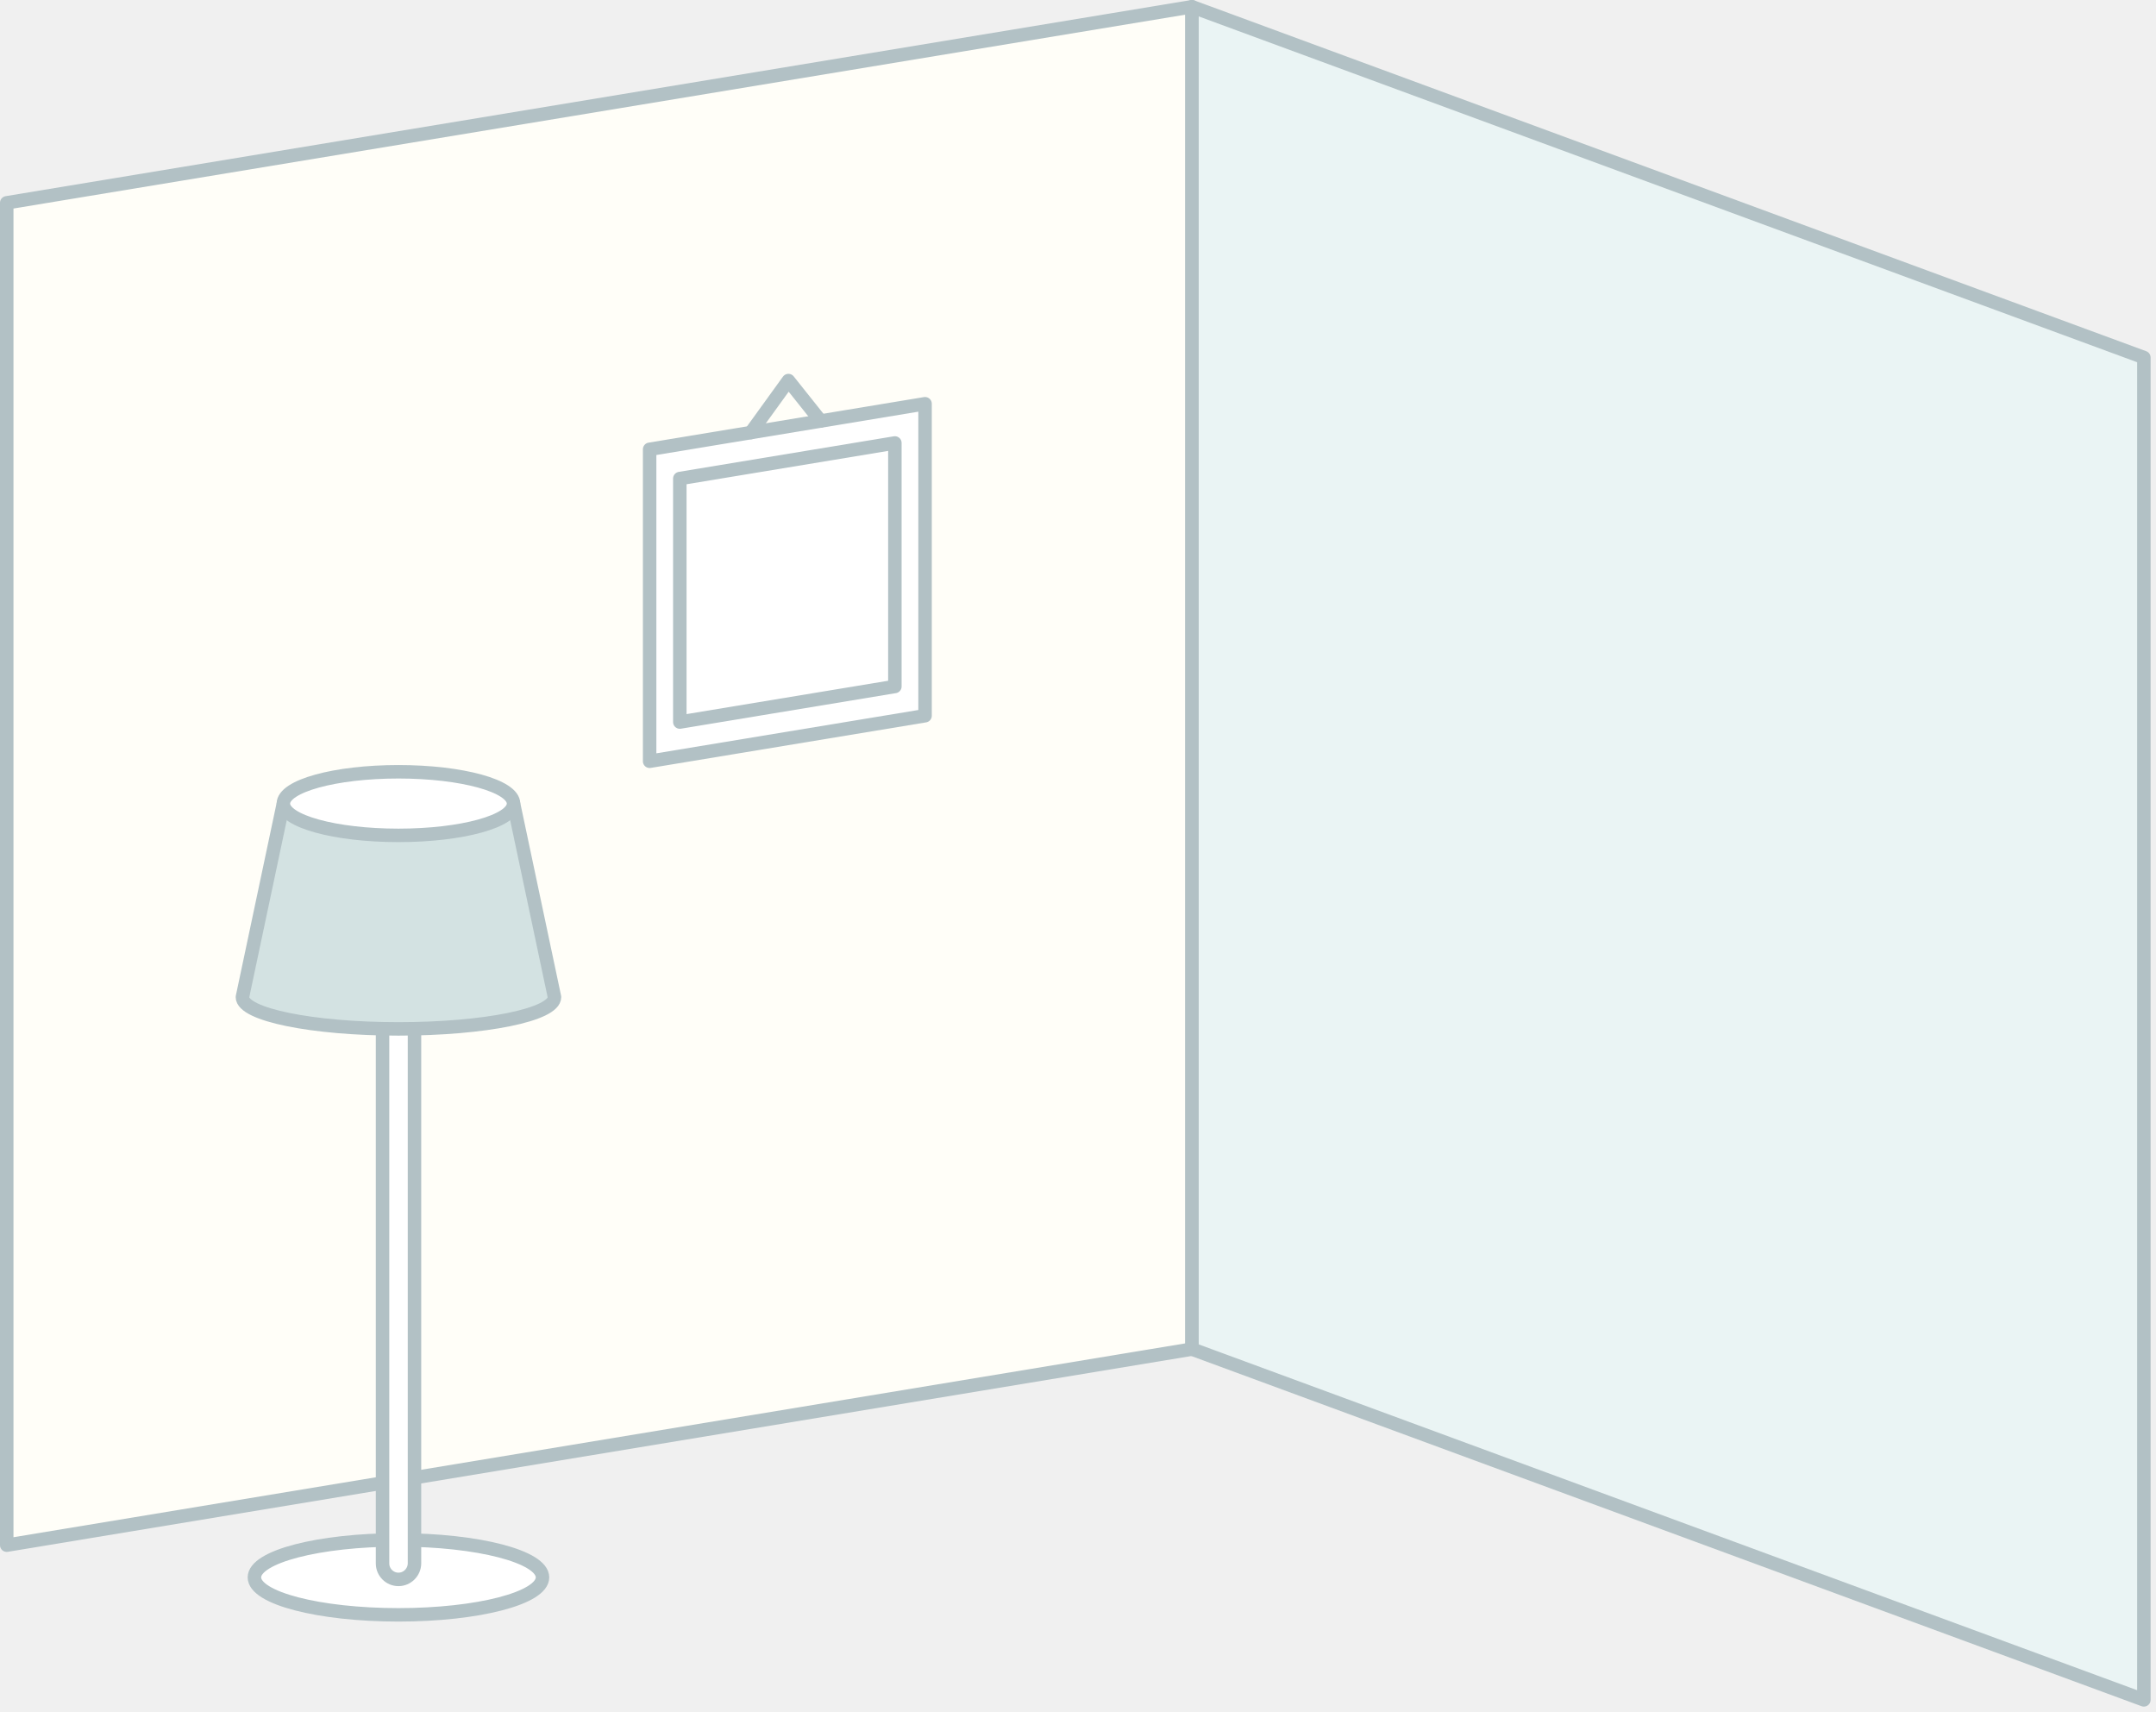
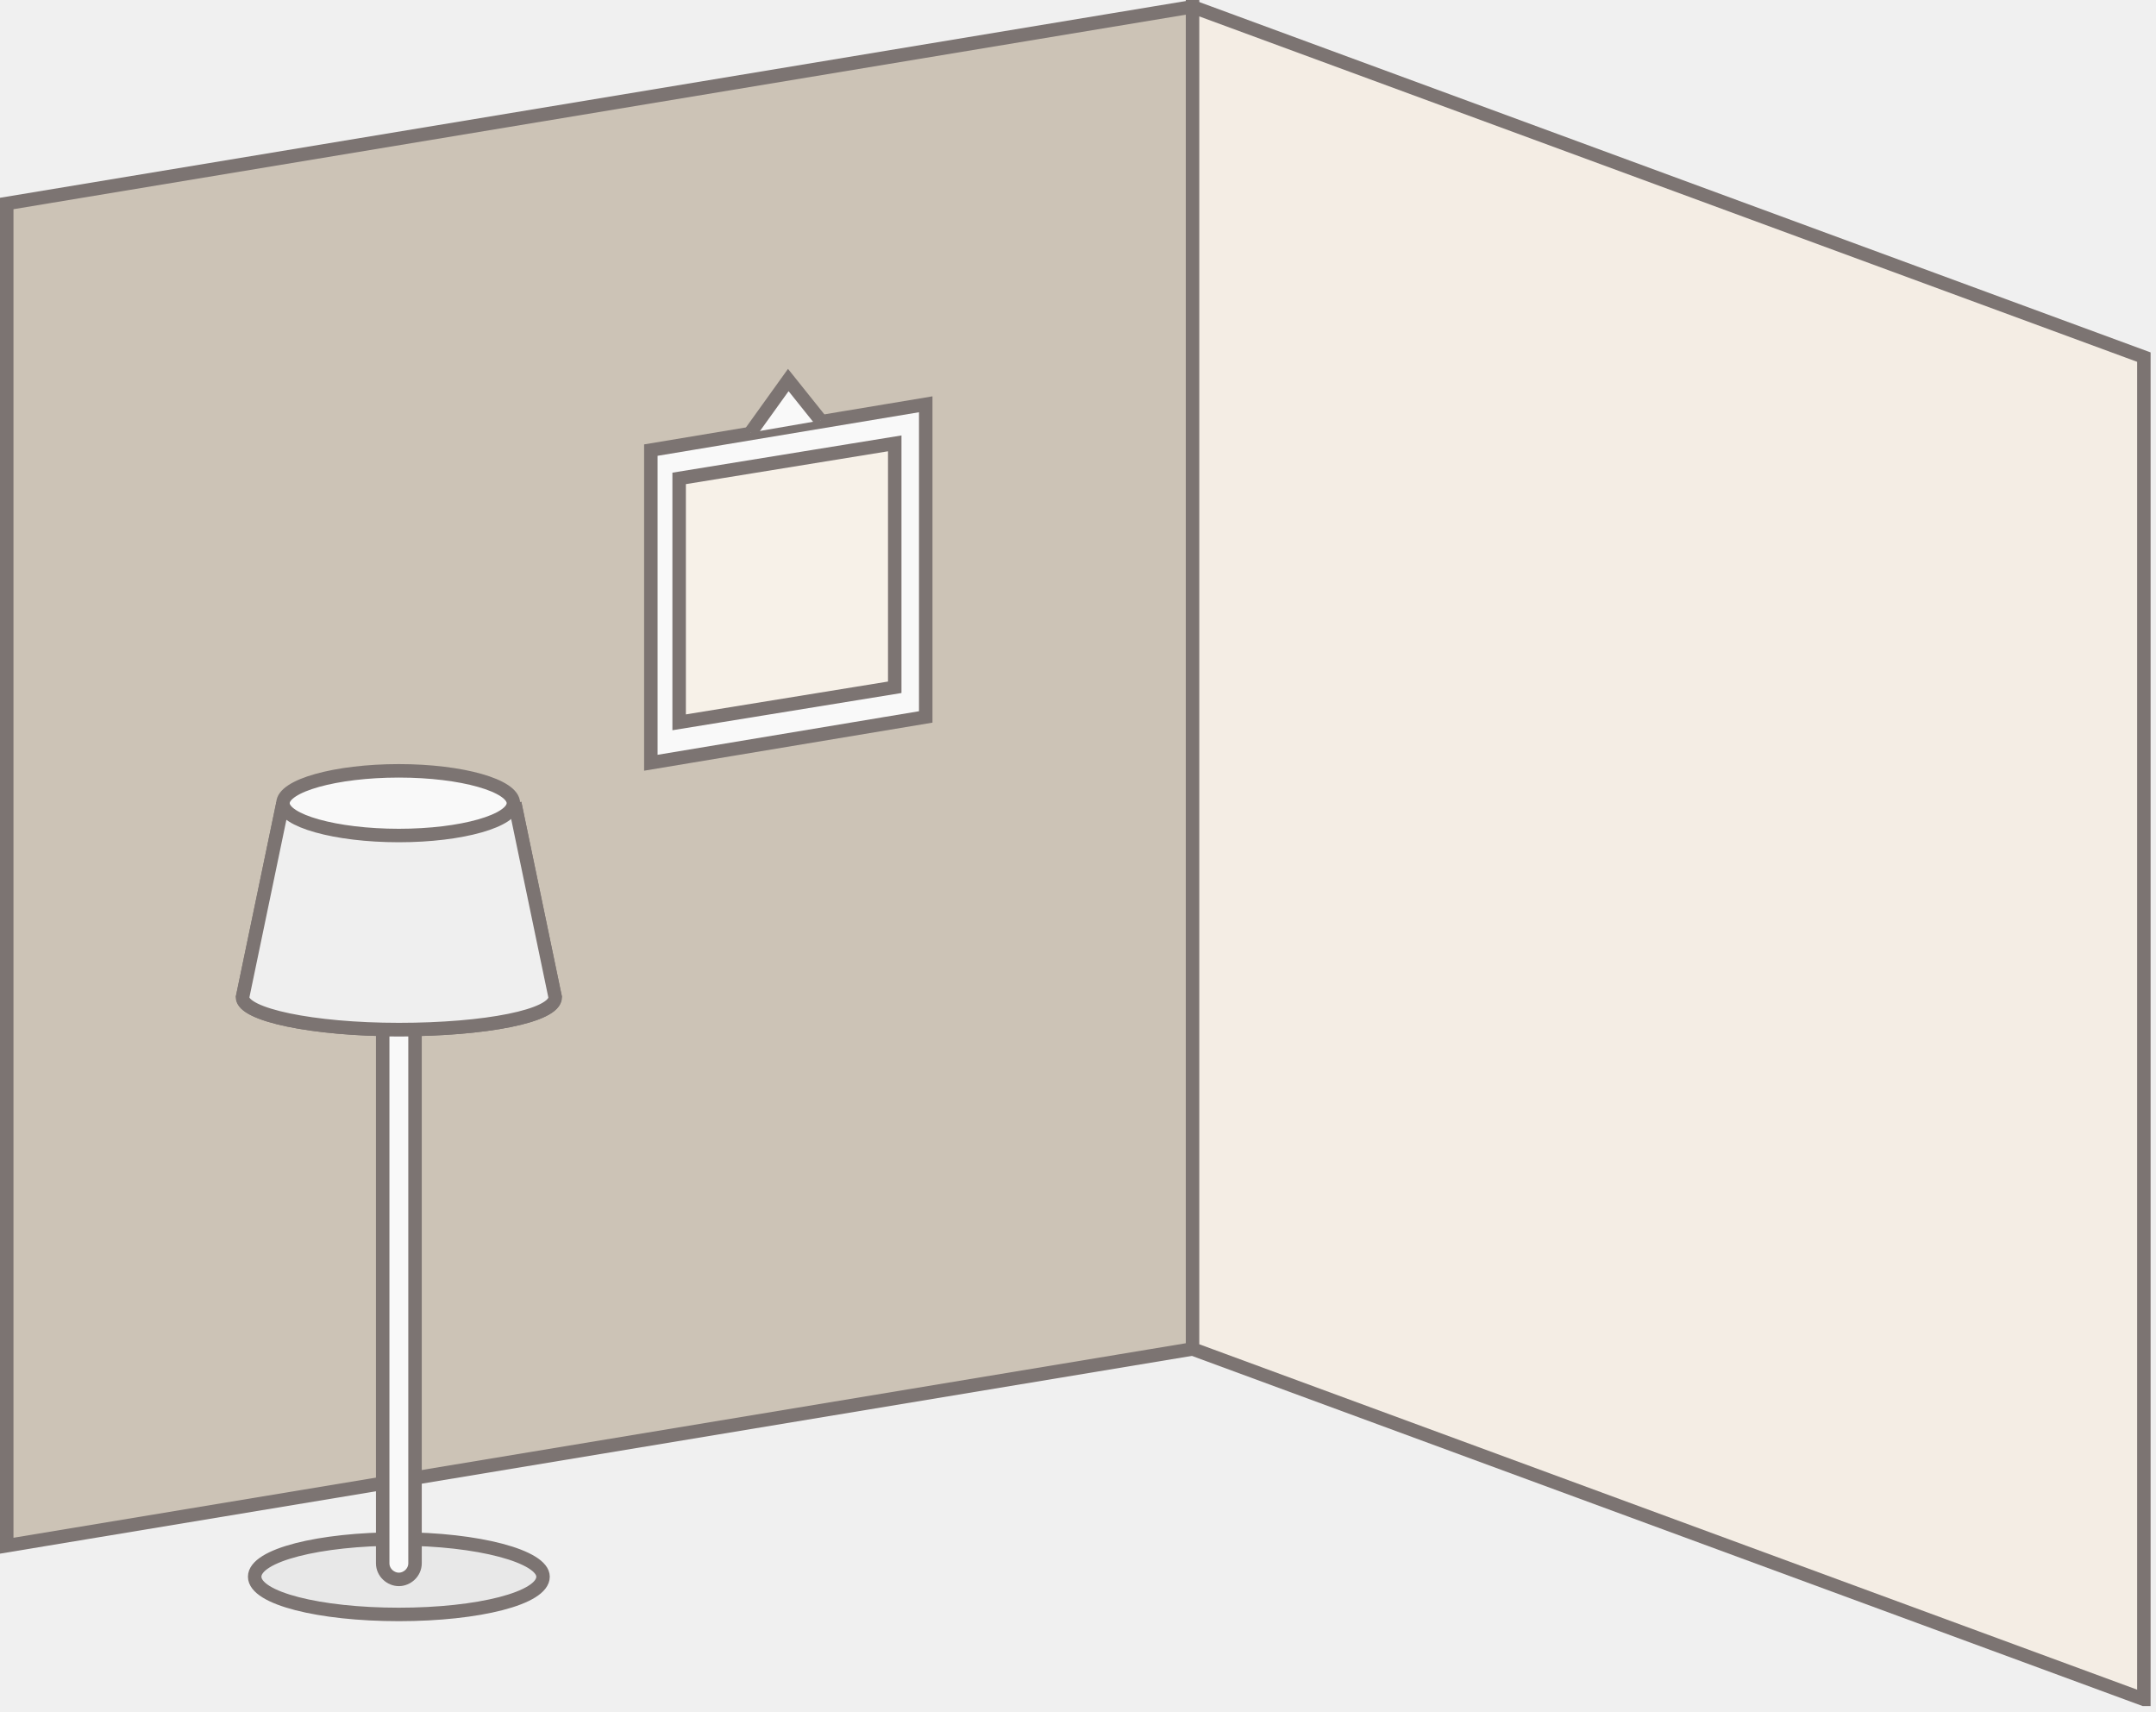
- <svg xmlns="http://www.w3.org/2000/svg" width="160" height="127" viewBox="0 0 160 127" fill="none">
-   <g clip-path="url(#clip0_143_521)">
-     <path d="M88.46 0.5L0.5 15.05V114.66L88.46 100.11V0.5Z" fill="#FFFEF8" stroke="#B2C1C5" stroke-miterlimit="10" stroke-linecap="round" stroke-linejoin="round" />
-     <path d="M88.46 0.5L159.1 26.53V126.14L88.46 100.11V0.5Z" fill="#EAF4F4" stroke="#B2C1C5" stroke-miterlimit="10" stroke-linecap="round" stroke-linejoin="round" />
-     <path d="M29.57 119.83C35.474 119.83 40.26 118.585 40.26 117.05C40.26 115.515 35.474 114.27 29.57 114.27C23.666 114.27 18.88 115.515 18.88 117.05C18.88 118.585 23.666 119.83 29.57 119.83Z" fill="white" stroke="#B2C1C5" stroke-miterlimit="10" stroke-linecap="round" stroke-linejoin="round" />
-     <path d="M29.57 117.2C28.92 117.2 28.39 116.67 28.39 116.02V70.88H30.76V116.02C30.75 116.67 30.22 117.2 29.57 117.2Z" fill="white" stroke="#B2C1C5" stroke-miterlimit="10" stroke-linecap="round" stroke-linejoin="round" />
-     <path d="M21.03 59.63L17.99 73.99C17.99 75.29 23.17 76.35 29.57 76.35C35.97 76.35 41.15 75.3 41.15 73.99L38.11 59.63" fill="#D3E2E2" />
-     <path d="M21.03 59.63L17.99 73.99C17.99 75.29 23.17 76.35 29.57 76.35C35.97 76.35 41.15 75.3 41.15 73.99L38.11 59.63" stroke="#B2C1C5" stroke-miterlimit="10" stroke-linecap="round" stroke-linejoin="round" />
-     <path d="M29.57 61.99C34.286 61.99 38.11 60.933 38.11 59.63C38.11 58.327 34.286 57.27 29.57 57.27C24.854 57.27 21.03 58.327 21.03 59.63C21.03 60.933 24.854 61.99 29.57 61.99Z" fill="white" stroke="#B2C1C5" stroke-miterlimit="10" stroke-linecap="round" stroke-linejoin="round" />
-     <path d="M68.65 29.96L48.21 33.34V56.49L68.65 53.11V29.96Z" fill="white" stroke="#B2C1C5" stroke-miterlimit="10" stroke-linecap="round" stroke-linejoin="round" />
-     <path d="M66.41 32.87L50.45 35.51V53.58L66.41 50.94V32.87Z" fill="white" stroke="#B2C1C5" stroke-miterlimit="10" stroke-linecap="round" stroke-linejoin="round" />
-     <path d="M55.72 32.1L58.51 28.24L60.9 31.24" stroke="#B2C1C5" stroke-miterlimit="10" stroke-linecap="round" stroke-linejoin="round" />
+ <svg xmlns="http://www.w3.org/2000/svg" xmlns:xlink="http://www.w3.org/1999/xlink" version="1.1" id="圖層_1" x="0px" y="0px" viewBox="0 0 160 127" style="enable-background:new 0 0 160 127;" xml:space="preserve">
+   <style type="text/css">
+ 	.st0{clip-path:url(#SVGID_00000037669359599361609880000016433791777785930678_);}
+ 	.st1{fill:#CCC3B6;stroke:#7C7472;stroke-miterlimit:10;}
+ 	.st2{fill:#F4EDE4;stroke:#7C7472;stroke-miterlimit:10;}
+ 	.st3{fill:#E8E8E8;stroke:#7C7472;stroke-miterlimit:10;}
+ 	.st4{fill:#F9F9F9;stroke:#7C7472;stroke-miterlimit:10;}
+ 	.st5{fill:#EFEFEF;stroke:#7C7472;stroke-miterlimit:10;}
+ 	.st6{fill:#F7F1E8;stroke:#7C7472;stroke-miterlimit:10;}
+ </style>
+   <g>
+     <defs>
+       <rect id="SVGID_1_" y="0" width="159.6" height="126.6" />
+     </defs>
+     <clipPath id="SVGID_00000038379109705755660310000015673502282715561870_">
+       <use xlink:href="#SVGID_1_" style="overflow:visible;" />
+     </clipPath>
+     <g style="clip-path:url(#SVGID_00000038379109705755660310000015673502282715561870_);">
+       <path class="st1" d="M88.5,0.5l-88,14.6v99.6l88-14.6V0.5z" />
+       <path class="st2" d="M88.5,0.5l70.6,26v99.6l-70.6-26V0.5z" />
+       <path class="st3" d="M29.6,119.8c5.9,0,10.7-1.2,10.7-2.8c0-1.5-4.8-2.8-10.7-2.8s-10.7,1.2-10.7,2.8    C18.9,118.6,23.7,119.8,29.6,119.8z" />
+       <path class="st4" d="M29.6,117.2c-0.6,0-1.2-0.5-1.2-1.2V70.9h2.4V116C30.8,116.7,30.2,117.2,29.6,117.2z" />
+       <path class="st4" d="M21,59.6L18,74c0,1.3,5.2,2.4,11.6,2.4s11.6-1,11.6-2.4l-3-14.4" />
+       <path class="st5" d="M21,59.6L18,74c0,1.3,5.2,2.4,11.6,2.4s11.6-1,11.6-2.4l-3-14.4" />
+       <path class="st4" d="M29.6,62c4.7,0,8.5-1.1,8.5-2.4c0-1.3-3.8-2.4-8.5-2.4S21,58.3,21,59.6C21,60.9,24.9,62,29.6,62z" />
+       <path class="st4" d="M68.7,30l-20.4,3.4v23.2l20.4-3.4V30z" />
+       <path class="st6" d="M66.4,32.9l-16,2.6v18.1l16-2.6V32.9z" />
+       <path class="st4" d="M55.7,32.1l2.8-3.9l2.4,3" />
+     </g>
  </g>
-   <defs>
-     <clipPath id="clip0_143_521">
-       <rect width="159.6" height="126.64" fill="white" />
-     </clipPath>
-   </defs>
</svg>
